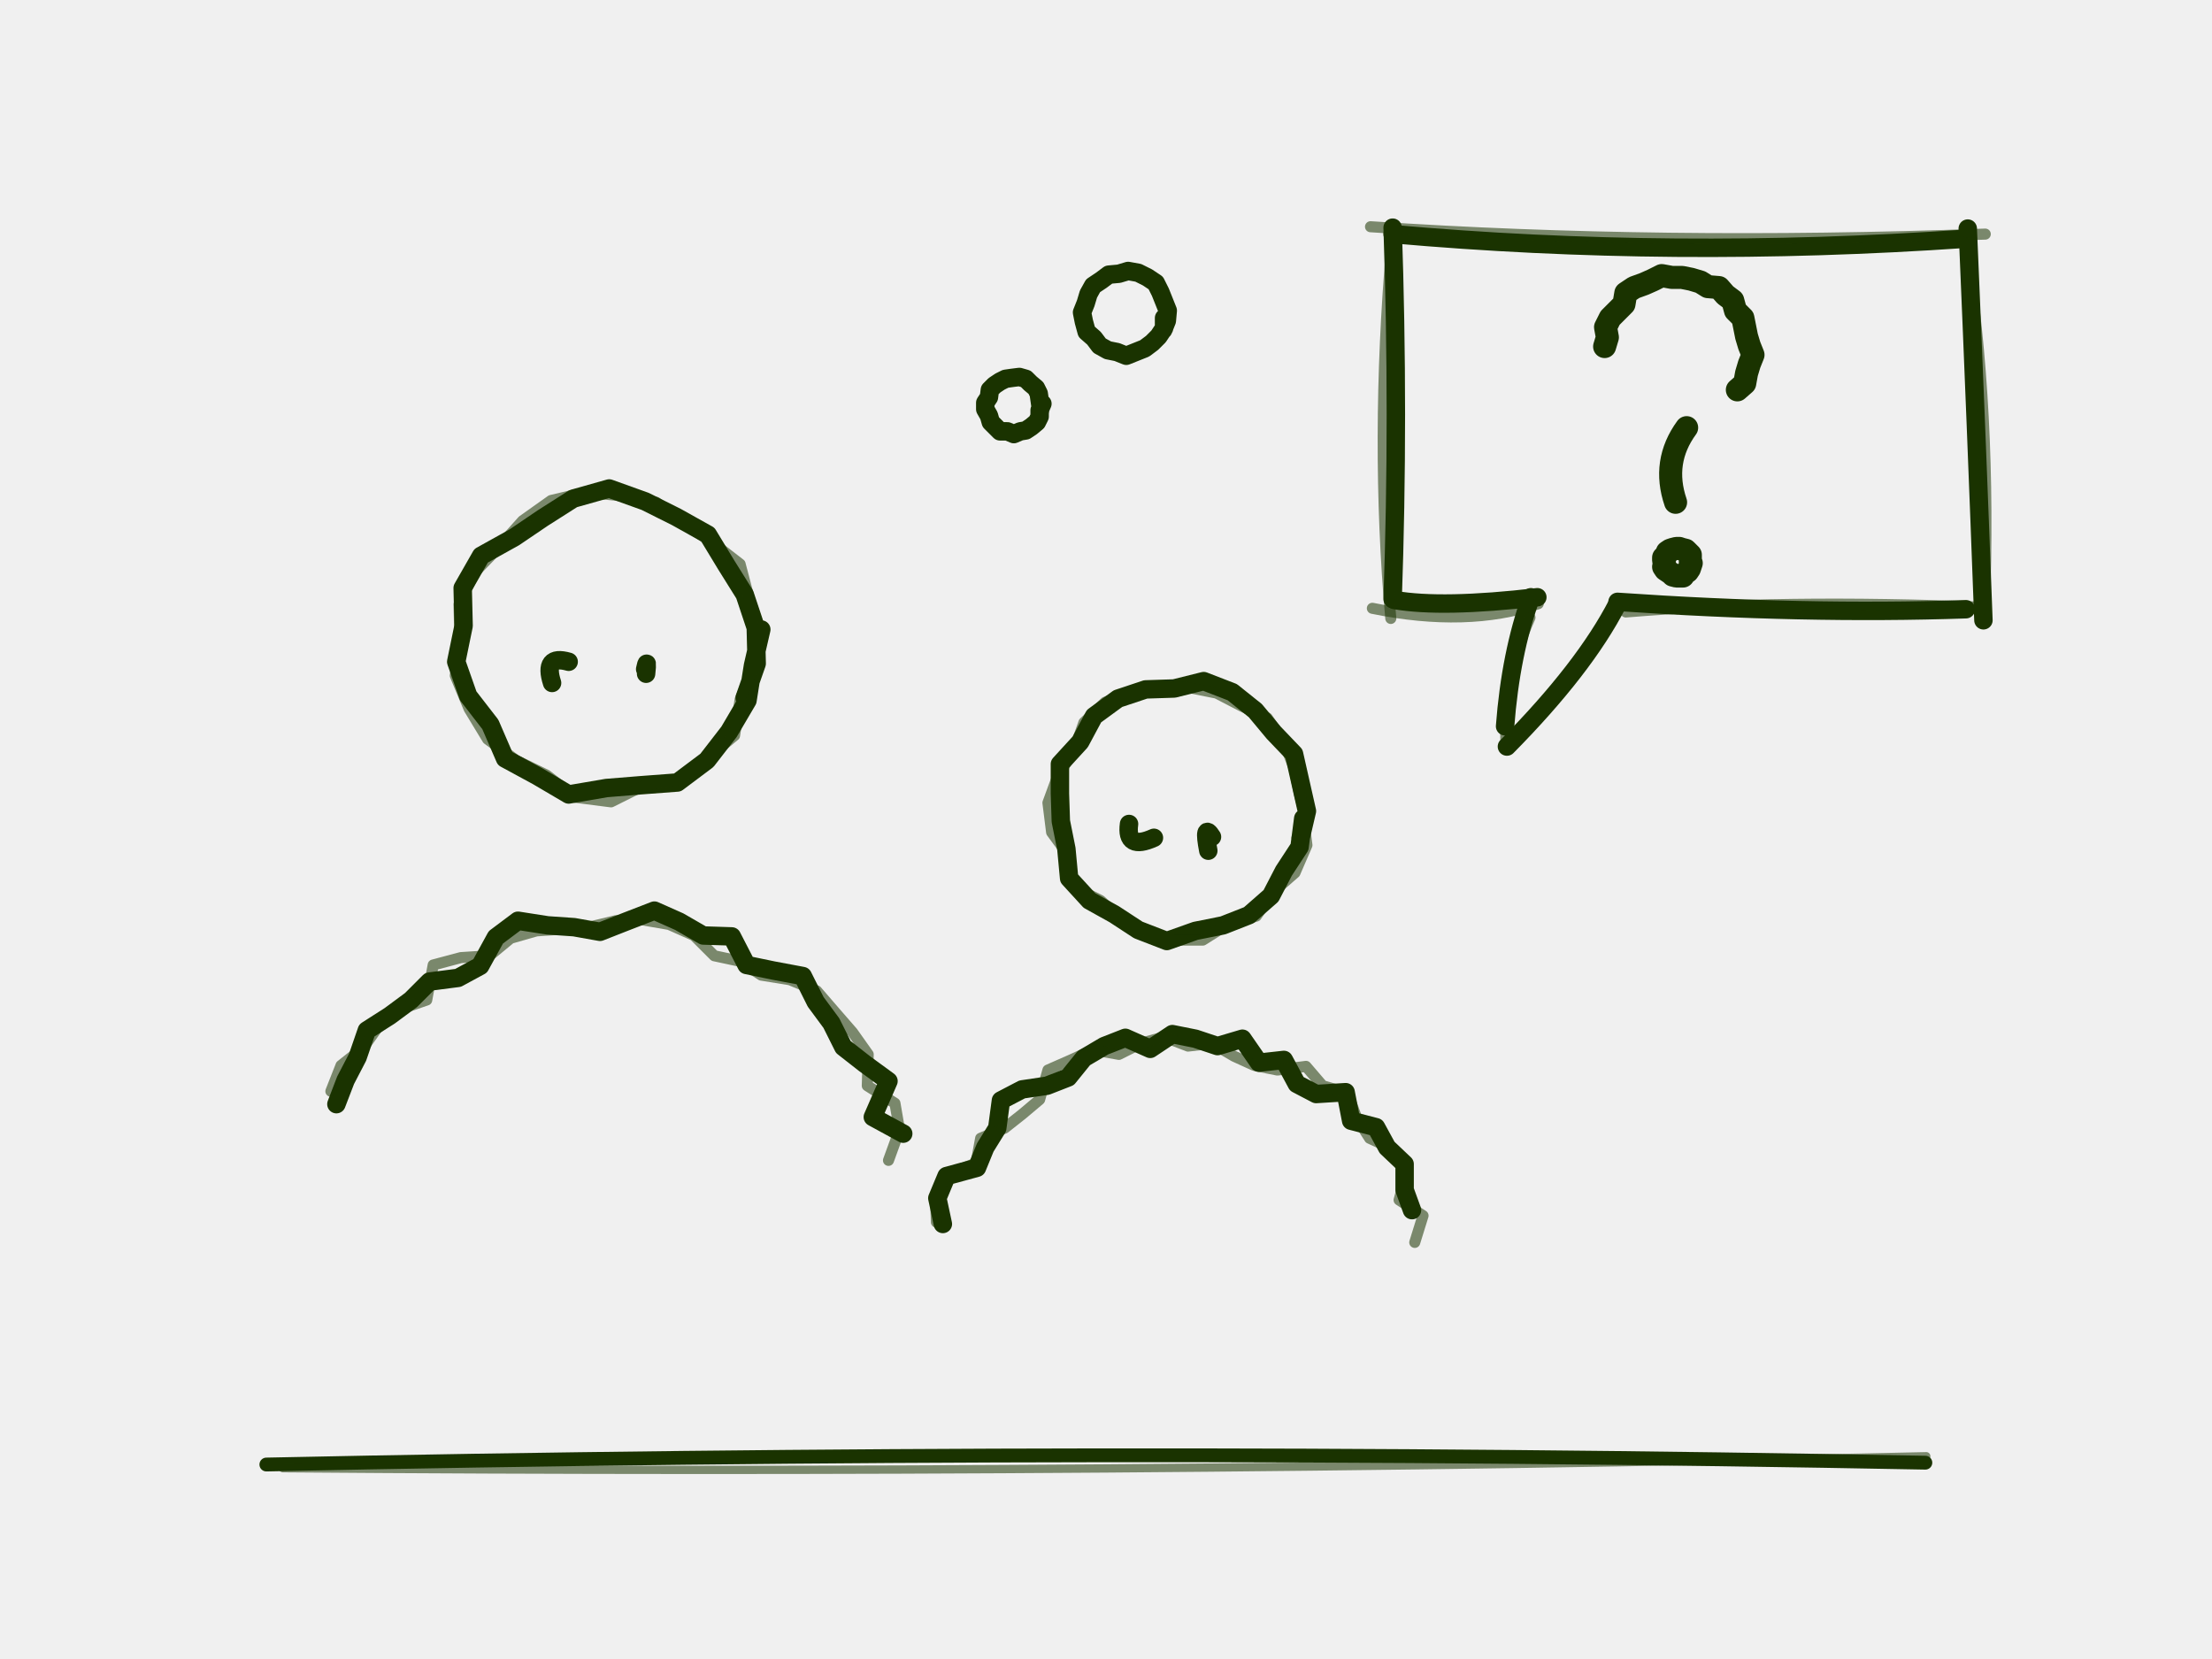
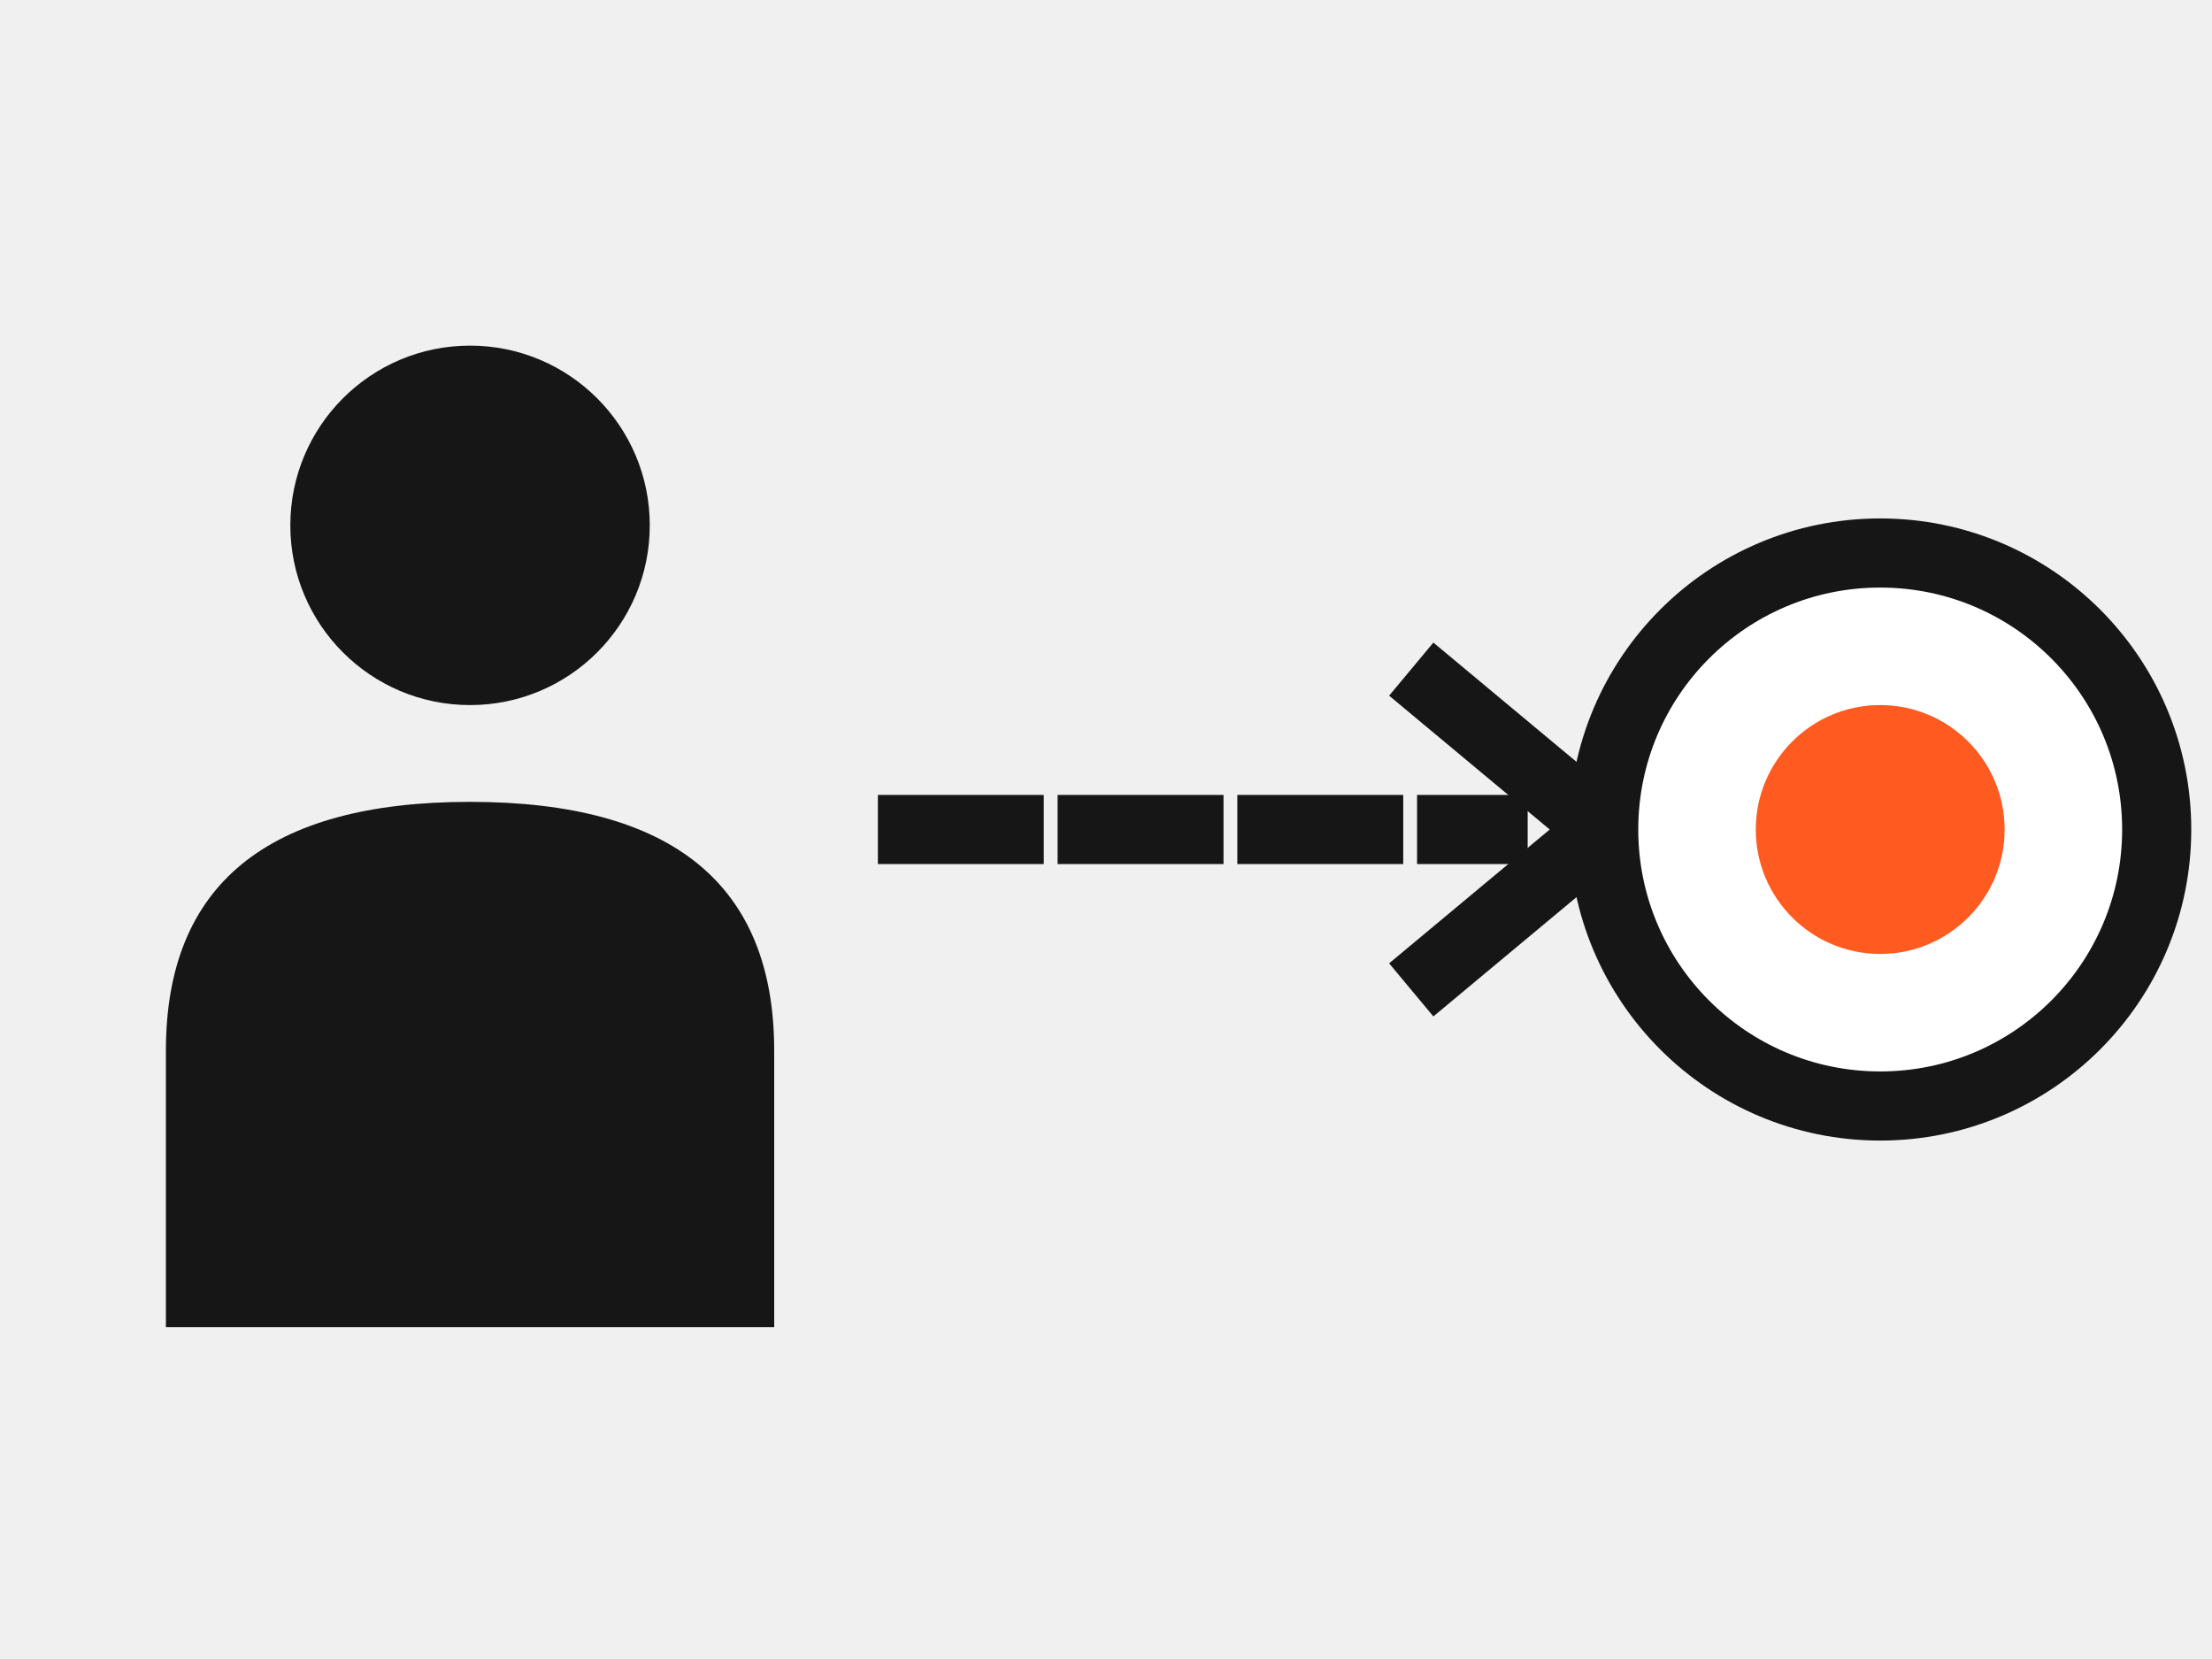
- <svg xmlns="http://www.w3.org/2000/svg" viewBox="0 0 240 180" width="240" height="180" fill="none" stroke="#1a3300" stroke-linecap="round" stroke-linejoin="round" aria-hidden="true">
-   <path d="M82.6,68.3 L81.7,72.2 L81.1,76.0 L79.1,79.4 L76.7,82.5 L73.5,84.9 L69.5,85.2 L65.8,85.5 L61.7,86.2 L58.3,84.2 L54.8,82.3 L53.2,78.6 L50.8,75.5 L49.5,71.8 L50.3,67.9 L50.2,63.8 L52.2,60.3 L55.8,58.3 L58.9,56.2 L62.2,54.1 L66.1,53.0 L70.0,54.4 L73.4,56.1 L76.8,58.0 L78.8,61.3 L80.8,64.5 L82.0,68.1 L82.1,72.0 L80.8,75.7" stroke-width="2.0" />
-   <path d="M82.1,68.8 L81.7,72.5 L80.3,75.9 L79.7,79.8 L76.7,82.3 L73.7,84.6 L69.9,85.2 L66.3,87.0 L62.4,86.5 L59.3,84.1 L56.0,82.5 L52.9,80.2 L50.9,76.9 L49.4,73.3 L49.9,69.4 L49.8,65.6 L51.5,62.1 L54.2,59.3 L56.7,56.5 L59.8,54.3 L63.6,53.4 L67.5,53.8 L71.2,54.5 L74.2,56.8 L77.2,58.8 L80.3,61.2 L81.3,65.0 L81.7,68.6 L82.2,72.4" stroke-width="1.2" opacity="0.55" />
-   <path d="M36.5,119.8 L37.5,117.2 L38.8,114.7 L39.8,111.8 L42.3,110.2 L44.6,108.5 L46.6,106.5 L49.7,106.1 L52.1,104.8 L53.8,101.7 L56.2,99.9 L59.4,100.4 L62.3,100.6 L65.1,101.1 L67.9,100.0 L71.0,98.8 L73.7,100.0 L76.3,101.5 L79.4,101.6 L81.0,104.7 L83.9,105.3 L87.1,105.9 L88.5,108.7 L90.2,111.0 L91.5,113.6 L93.8,115.4 L96.4,117.3 L94.7,121.2 L98.0,123.0" stroke-width="2.0" />
-   <path d="M35.9,118.4 L37.0,115.6 L39.4,113.7 L41.1,111.3 L43.4,109.5 L46.3,108.5 L47.0,104.7 L50.0,103.9 L53.1,103.7 L55.4,101.8 L58.2,101.0 L61.1,100.8 L63.9,100.6 L66.8,99.9 L69.7,99.8 L72.6,100.3 L75.3,101.5 L77.5,103.7 L80.3,104.3 L82.6,105.8 L85.7,106.3 L88.6,107.5 L90.5,109.7 L92.5,112.0 L94.2,114.4 L94.1,117.8 L97.1,119.7 L97.6,122.6 L96.4,125.9" stroke-width="1.2" opacity="0.55" />
-   <path d="M61.7,71.8 Q58.9,71.0 59.9,74.1" stroke-width="2.0" />
-   <path d="M70.0,72.6 Q70.3,71.2 70.1,73.1" stroke-width="2.0" />
-   <path d="M141.4,88.8 L141.0,91.9 L139.3,94.5 L137.9,97.2 L135.5,99.3 L132.7,100.4 L129.7,101.0 L126.6,102.1 L123.5,100.9 L120.9,99.2 L118.2,97.7 L116.0,95.3 L115.7,92.1 L115.1,89.1 L115.0,86.1 L115.0,82.9 L117.2,80.5 L118.7,77.7 L121.3,75.8 L124.3,74.8 L127.4,74.7 L130.6,73.9 L133.7,75.1 L136.2,77.1 L138.2,79.5 L140.4,81.8 L141.1,84.9 L141.8,88.0 L141.1,91.0" stroke-width="2.0" />
-   <path d="M141.4,88.5 L141.8,91.7 L140.5,94.7 L138.1,96.8 L136.3,99.4 L133.2,100.3 L130.5,102.0 L127.3,102.0 L124.3,101.0 L121.6,99.7 L119.4,97.7 L116.4,96.2 L116.0,92.9 L114.1,90.3 L113.7,87.1 L114.8,84.1 L116.5,81.5 L117.6,78.4 L119.9,76.2 L122.9,75.0 L126.0,74.5 L129.0,74.6 L132.0,75.2 L134.7,76.6 L137.5,77.9 L139.3,80.5 L140.4,83.3 L141.0,86.2 L141.8,89.3" stroke-width="1.2" opacity="0.55" />
-   <path d="M102.3,132.8 L101.7,130.0 L102.7,127.6 L106.0,126.7 L106.9,124.5 L108.2,122.4 L108.6,119.4 L110.9,118.2 L113.6,117.8 L115.9,116.9 L117.6,114.8 L119.8,113.5 L122.1,112.6 L124.8,113.8 L127.2,112.2 L129.7,112.7 L132.1,113.5 L134.8,112.7 L136.6,115.3 L139.3,115.0 L140.7,117.6 L142.8,118.7 L146.0,118.5 L146.6,121.6 L149.3,122.3 L150.5,124.5 L152.4,126.3 L152.4,129.1 L153.2,131.3" stroke-width="2.0" />
-   <path d="M101.6,132.6 L101.5,129.8 L102.8,127.4 L105.9,126.2 L106.4,123.5 L109.0,122.4 L110.9,120.9 L112.8,119.3 L113.7,116.1 L116.2,115.0 L118.6,113.9 L121.4,114.4 L123.8,113.2 L126.3,112.5 L128.9,113.5 L131.5,113.2 L133.9,114.6 L136.1,115.6 L138.6,116.1 L141.7,115.7 L143.5,117.8 L146.2,118.6 L147.2,121.3 L148.6,123.5 L151.2,124.7 L152.7,126.9 L151.8,130.2 L154.4,131.9 L153.5,134.8" stroke-width="1.2" opacity="0.55" />
-   <path d="M122.5,89.4 Q122.1,92.3 125.2,90.9" stroke-width="2.0" />
-   <path d="M131.5,90.8 Q130.5,89.2 131.1,92.3" stroke-width="2.0" />
-   <path d="M151.1,25.4 Q181.5,28.1 213.3,25.9" stroke-width="2.0" />
-   <path d="M148.7,24.6 Q180.2,26.7 215.4,25.4" stroke-width="1.2" opacity="0.55" />
-   <path d="M213.5,24.8 Q214.4,45.8 215.2,67.3" stroke-width="2.0" />
-   <path d="M213.2,26.3 Q216.1,44.3 215.3,66.1" stroke-width="1.2" opacity="0.55" />
-   <path d="M213.3,66.1 Q195.8,66.7 175.5,65.3" stroke-width="2.0" />
-   <path d="M215.4,65.9 Q193.2,65.0 176.4,66.4" stroke-width="1.2" opacity="0.55" />
-   <path d="M175.5,65.5 Q171.9,72.5 163.5,81.0" stroke-width="2.0" />
-   <path d="M175.5,66.1 Q171.7,72.1 164.2,80.3" stroke-width="1.2" opacity="0.55" />
-   <path d="M163.3,78.8 Q163.9,70.9 166.1,64.8" stroke-width="2.0" />
-   <path d="M163.4,80.8 Q163.1,73.6 166.0,67.0" stroke-width="1.2" opacity="0.55" />
-   <path d="M166.8,64.8 Q156.5,66.0 151.3,65.1" stroke-width="2.0" />
-   <path d="M166.9,65.5 Q159.2,68.1 148.9,66.0" stroke-width="1.2" opacity="0.55" />
-   <path d="M151.1,65.0 Q151.8,45.1 151.1,24.7" stroke-width="2.0" />
-   <path d="M150.9,67.1 Q149.2,47.8 151.0,26.7" stroke-width="1.2" opacity="0.55" />
-   <path d="M174.1,37.6 L174.4,36.6 L174.2,35.5 L174.7,34.5 L175.5,33.7 L176.2,33.0 L176.4,31.8 L177.3,31.2 L178.4,30.8 L179.3,30.4 L180.3,29.9 L181.4,30.1 L182.5,30.1 L183.5,30.3 L184.5,30.6 L185.3,31.1 L186.5,31.2 L187.2,32.0 L188.0,32.6 L188.3,33.7 L189.1,34.5 L189.3,35.5 L189.5,36.5 L189.8,37.5 L190.2,38.5 L189.8,39.5 L189.5,40.5 L189.3,41.6 L188.5,42.3" stroke-width="2.5" />
-   <path d="M183.0,46.4 Q180.3,50.1 181.8,54.5" stroke-width="2.5" />
-   <path d="M183.5,61.1 L183.4,61.4 L183.3,61.7 L183.1,62.0 L182.8,62.2 L182.6,62.5 L182.2,62.5 L181.9,62.5 L181.5,62.4 L181.3,62.2 L181.0,62.0 L180.7,61.8 L180.5,61.5 L180.6,61.2 L180.5,60.8 L180.5,60.5 L180.8,60.2 L180.9,59.9 L181.2,59.7 L181.5,59.6 L181.9,59.5 L182.2,59.5 L182.5,59.6 L182.9,59.7 L183.1,59.9 L183.4,60.2 L183.4,60.6 L183.4,60.9 L183.4,61.2" stroke-width="2.5" />
-   <path d="M113.1,43.8 L112.8,44.5 L112.8,45.2 L112.5,45.8 L111.9,46.3 L111.3,46.7 L110.7,46.8 L110.0,47.1 L109.3,46.8 L108.5,46.8 L108.0,46.3 L107.5,45.8 L107.3,45.1 L106.9,44.4 L106.9,43.7 L107.3,43.1 L107.4,42.3 L107.9,41.8 L108.5,41.4 L109.1,41.1 L109.8,41.0 L110.6,40.9 L111.3,41.1 L111.8,41.6 L112.4,42.1 L112.7,42.7 L112.8,43.4 L112.9,44.1 L112.8,44.8" stroke-width="2.0" />
-   <path d="M126.3,34.5 L126.3,35.6 L125.7,36.5 L125.0,37.2 L124.2,37.8 L123.2,38.2 L122.2,38.6 L121.2,38.2 L120.2,38.0 L119.3,37.5 L118.7,36.7 L117.9,36.0 L117.6,34.9 L117.4,33.9 L117.8,32.9 L118.1,31.9 L118.6,31.0 L119.5,30.4 L120.3,29.8 L121.4,29.7 L122.4,29.4 L123.5,29.6 L124.5,30.1 L125.4,30.7 L125.9,31.7 L126.3,32.7 L126.7,33.7 L126.6,34.8 L126.2,35.8" stroke-width="2.0" />
-   <path d="M28.9,158.9 Q119.5,157.0 208.9,158.7" stroke-width="1.5" />
-   <path d="M30.7,159.3 Q120.2,160.0 209.0,158.0" stroke-width="0.9" opacity="0.55" />
+ <svg xmlns="http://www.w3.org/2000/svg" viewBox="0 0 160 120" width="160" height="120" fill="none" stroke-linejoin="miter" stroke-linecap="square">
+   <circle cx="34" cy="38" r="13" fill="#161616" />
+   <path d="M12 96 L12 76 Q12 58 34 58 Q56 58 56 76 L56 96 Z" fill="#161616" />
+   <path d="M66 60 L108 60" stroke="#161616" stroke-width="5" stroke-dasharray="7 6" />
+   <path d="M104 50 L116 60 L104 70" stroke="#161616" stroke-width="5" />
+   <circle cx="136" cy="60" r="20" stroke="#161616" stroke-width="5" fill="#fff" />
+   <circle cx="136" cy="60" r="9" fill="#ff5a1f" />
</svg>
